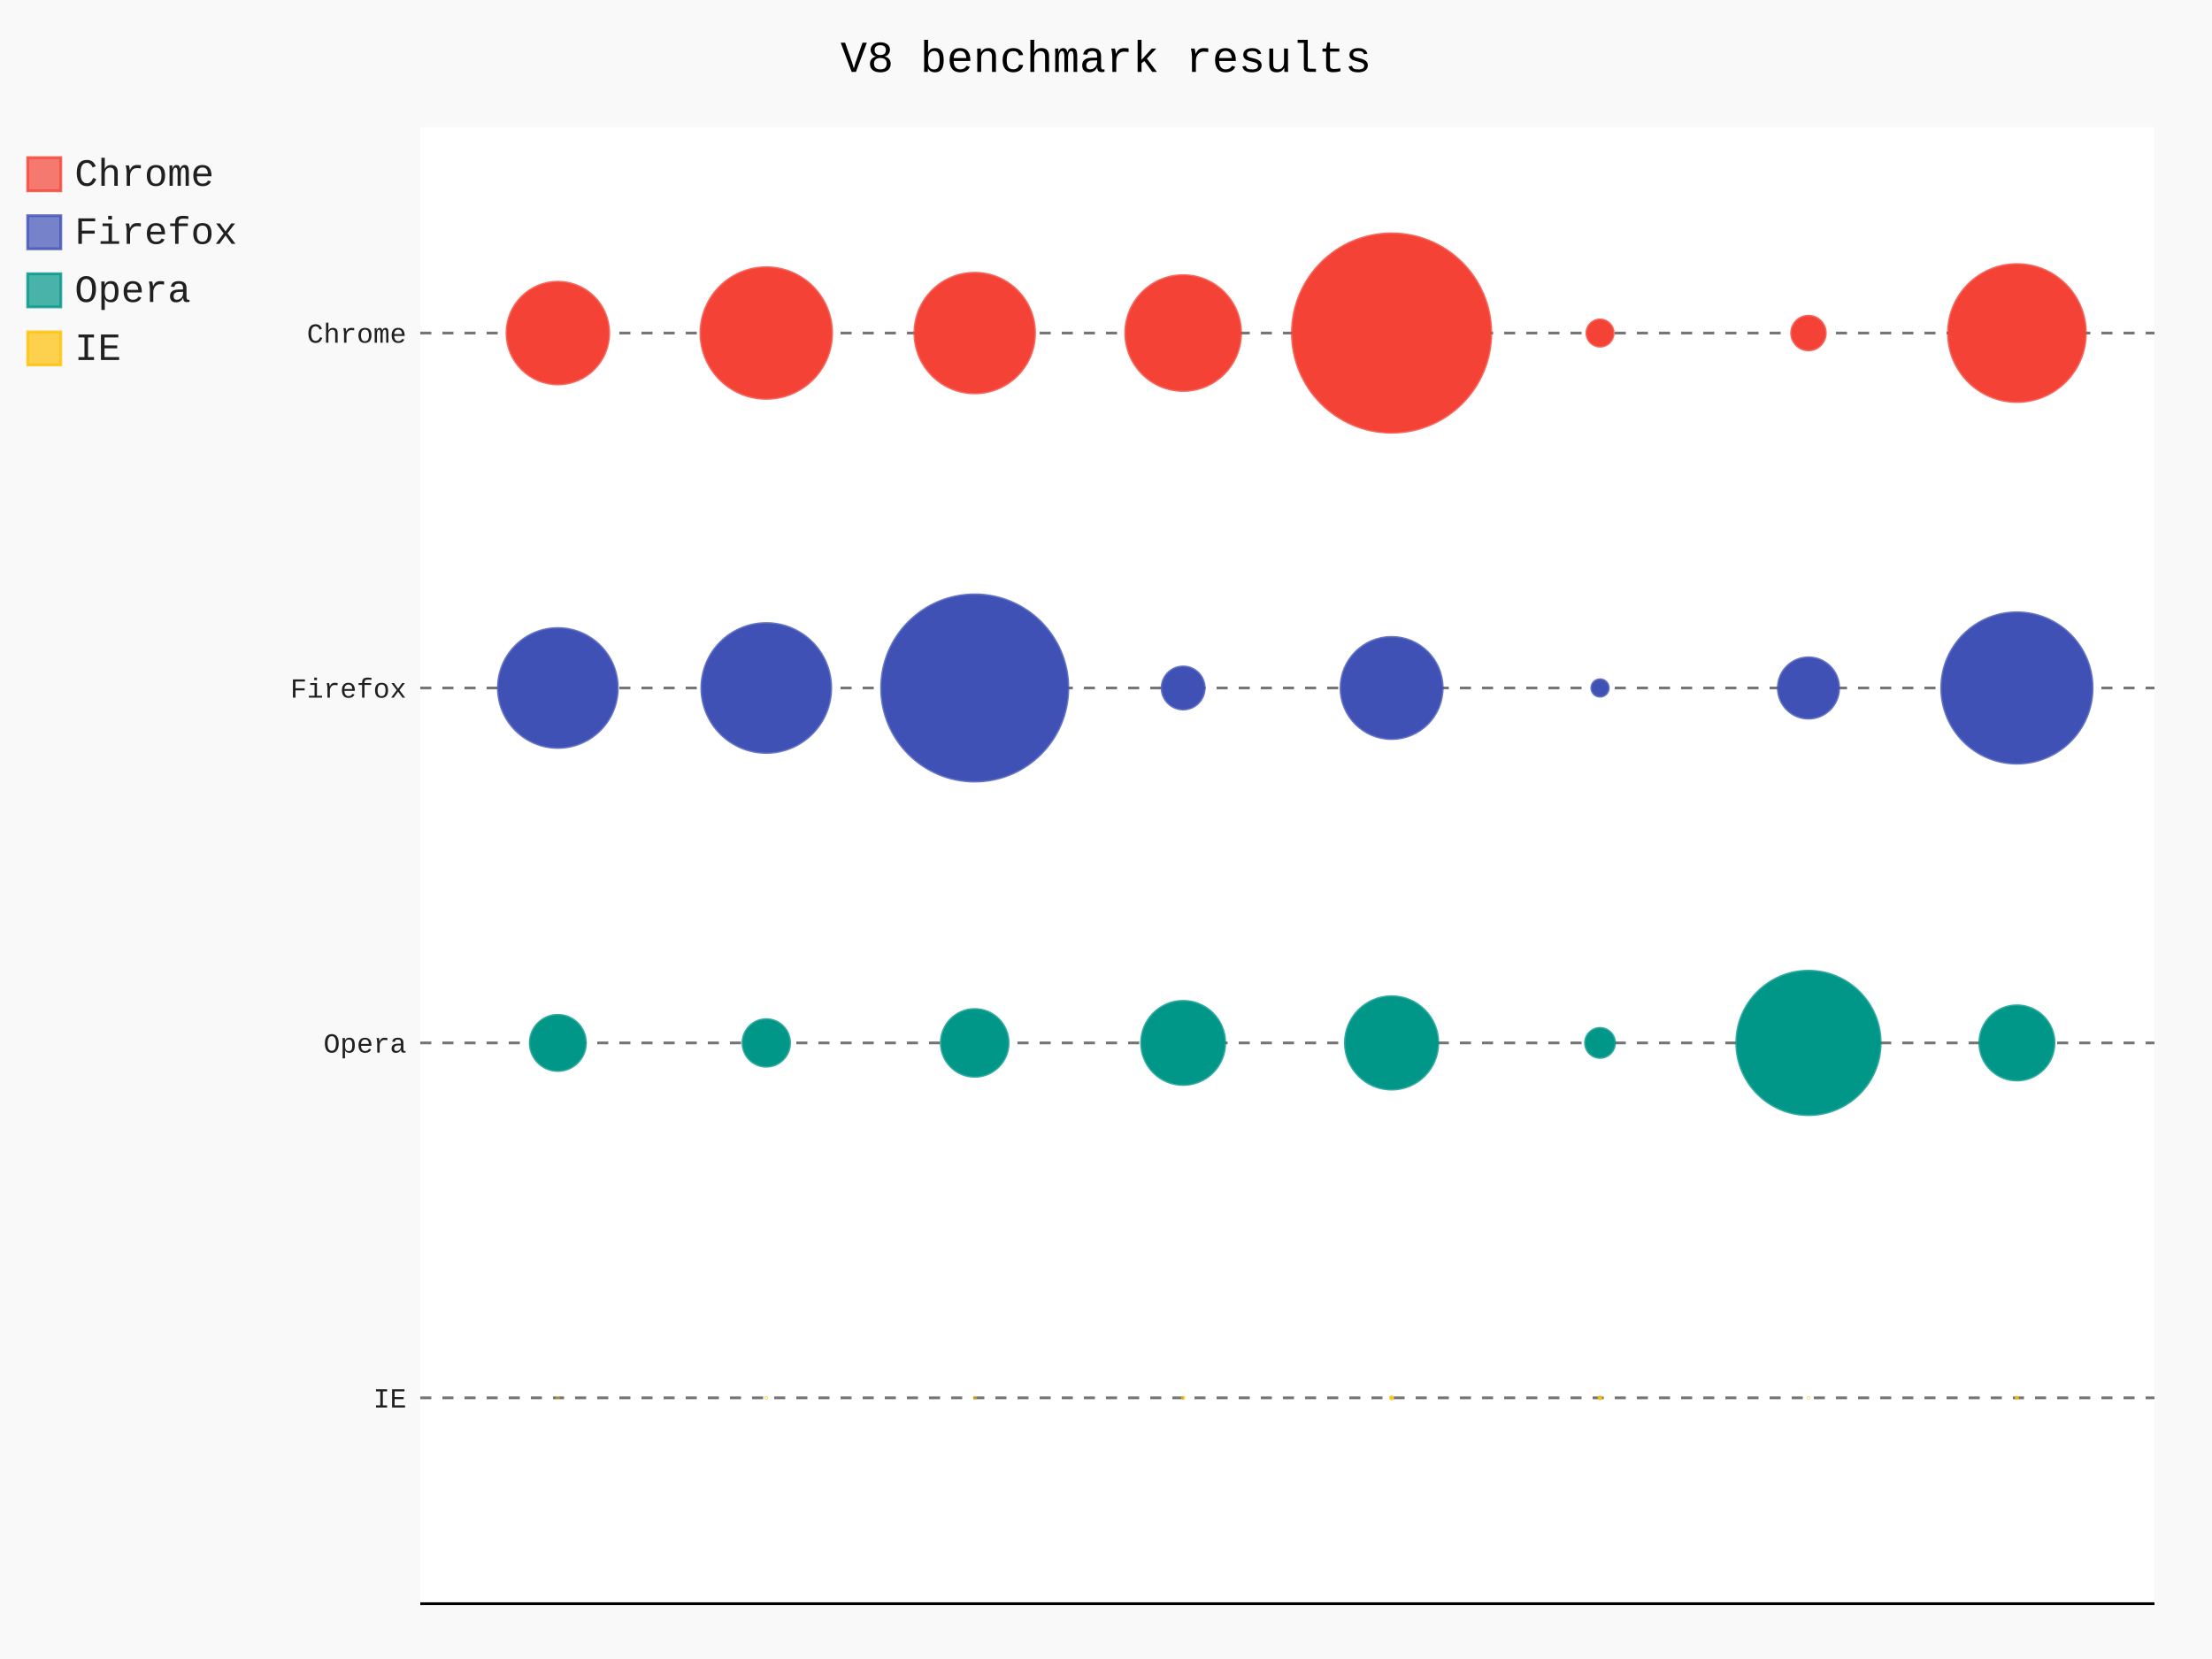
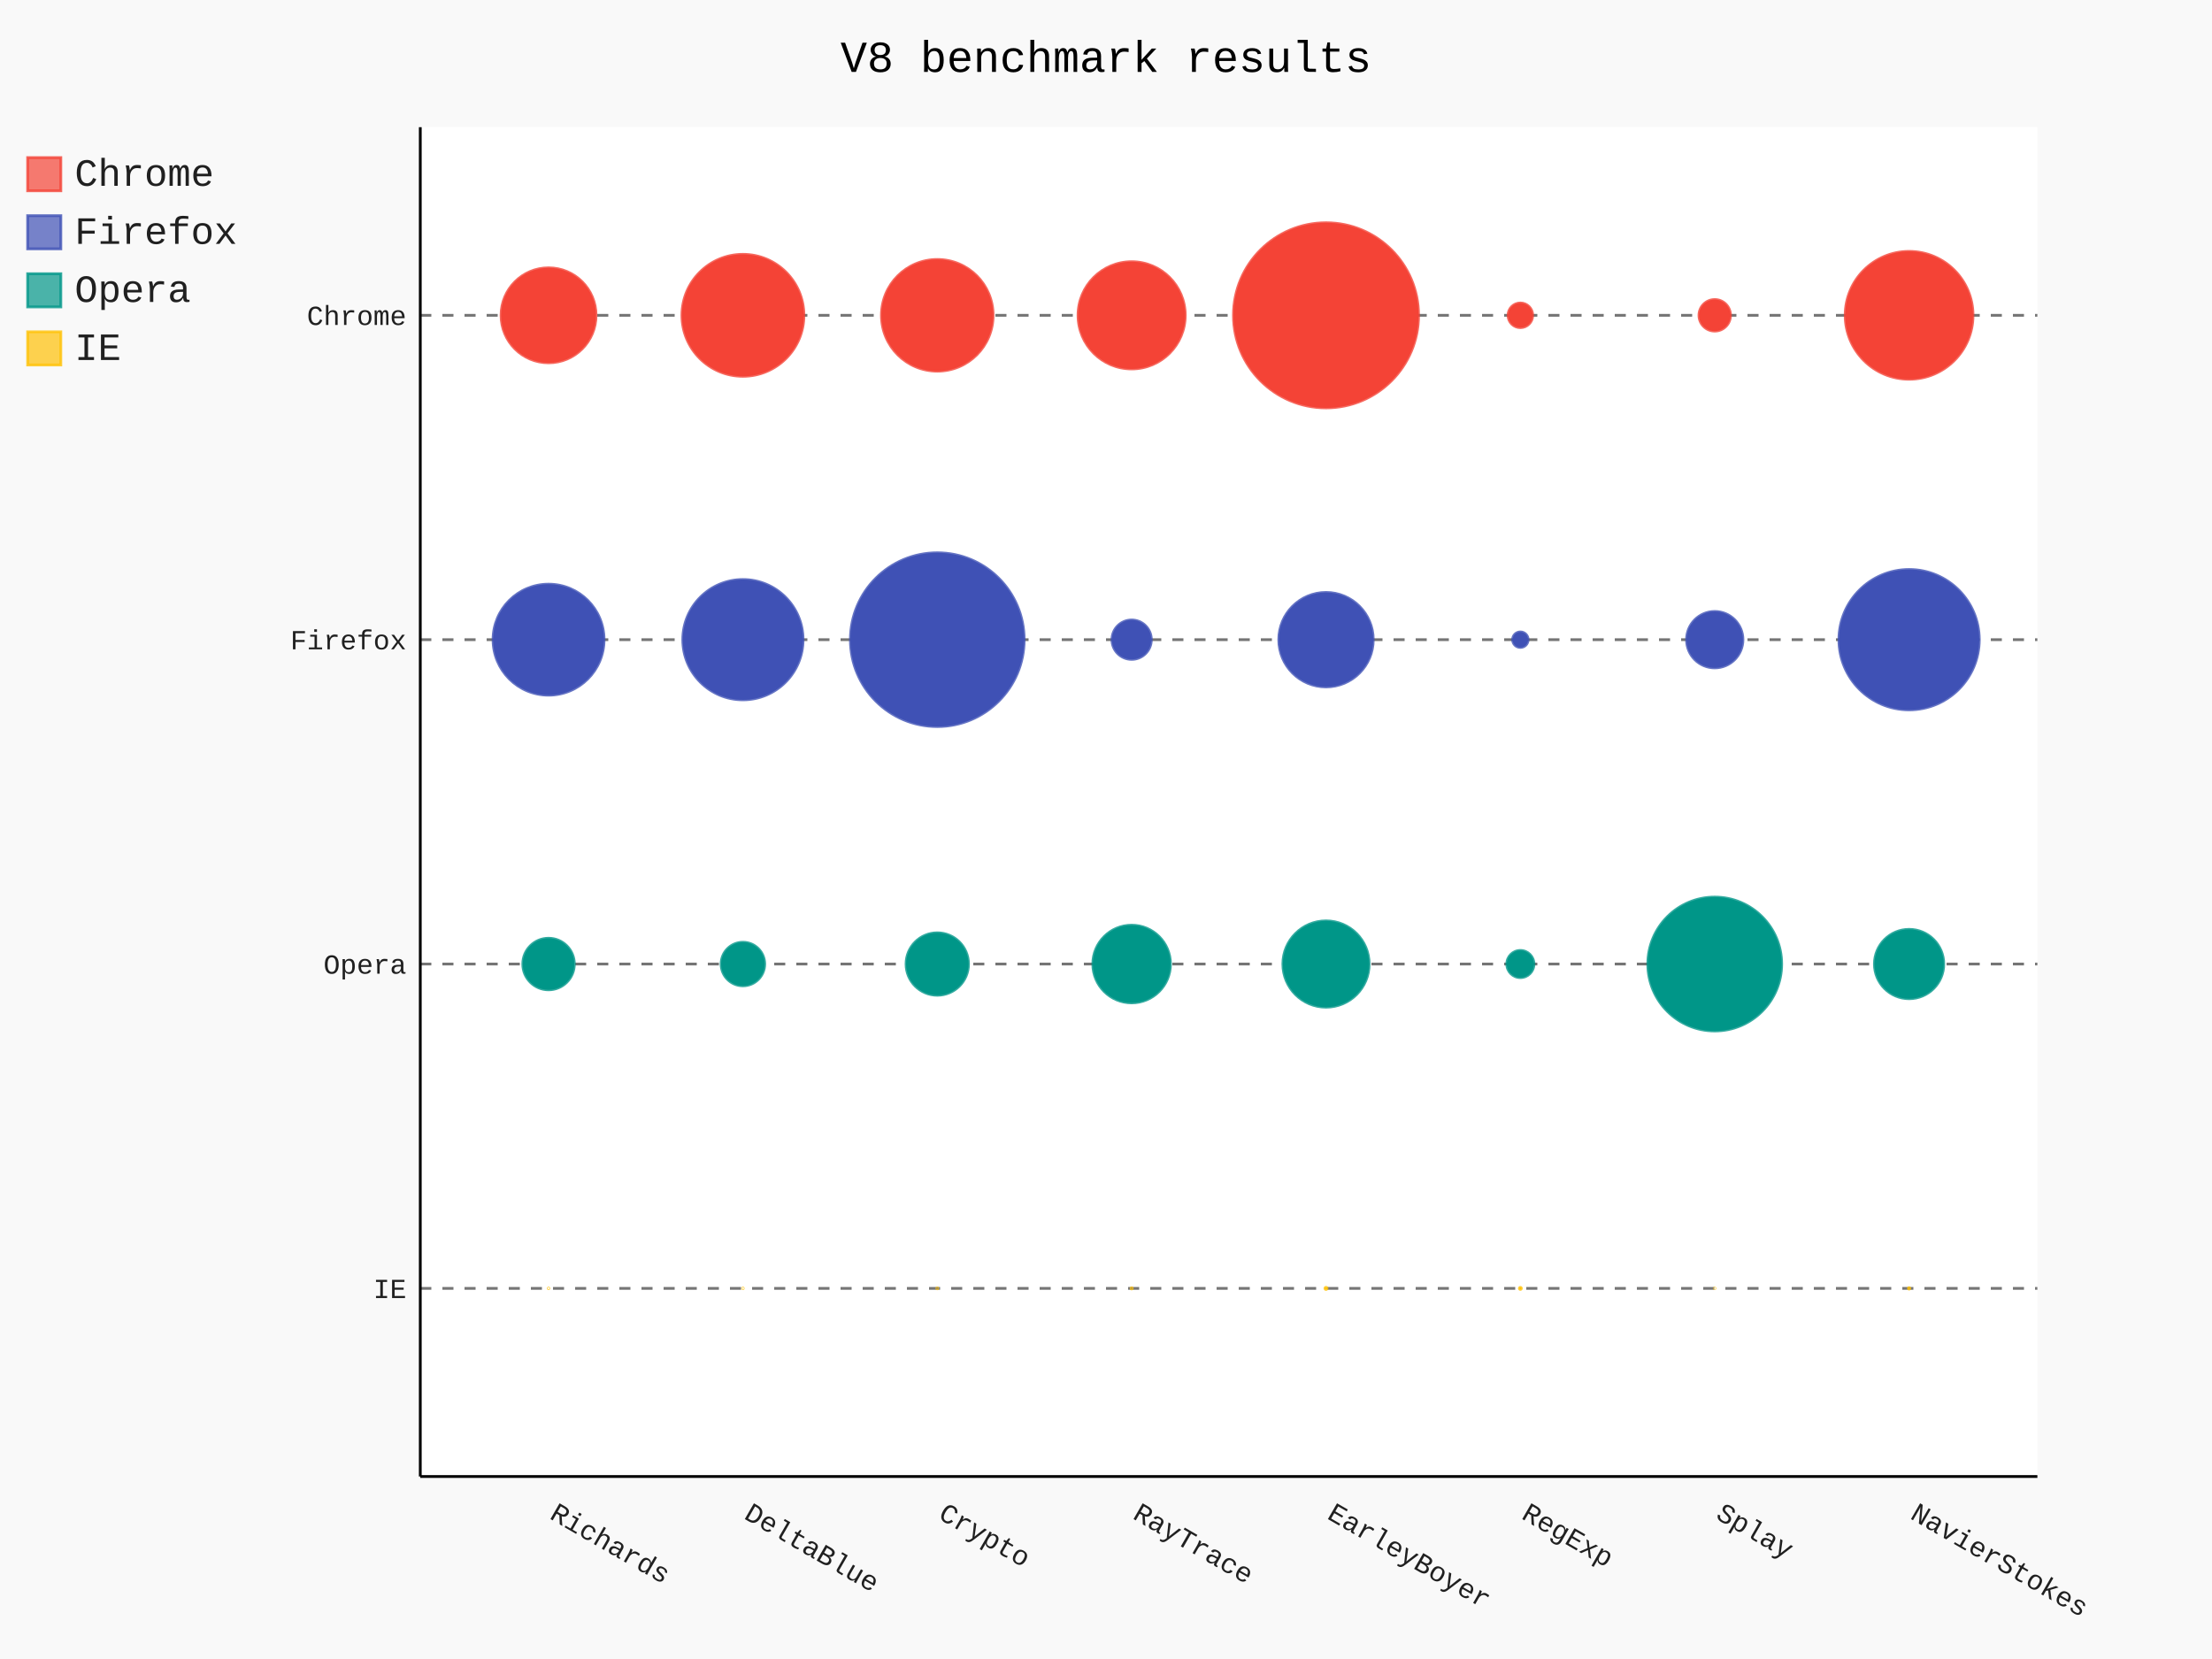
- <svg xmlns="http://www.w3.org/2000/svg" id="chart-7e1ed39d-58c6-4069-8e00-32a91e541980" class="pygal-chart" viewBox="0 0 800 600">
+ <svg xmlns="http://www.w3.org/2000/svg" id="chart-c900d505-1175-4f4c-a620-d47dbaaadd63" class="pygal-chart" viewBox="0 0 800 600">
  <defs>
-     <style type="text/css">#chart-7e1ed39d-58c6-4069-8e00-32a91e541980{-webkit-user-select:none;-webkit-font-smoothing:antialiased;font-family:Consolas,"Liberation Mono",Menlo,Courier,monospace}#chart-7e1ed39d-58c6-4069-8e00-32a91e541980 .title{font-family:Consolas,"Liberation Mono",Menlo,Courier,monospace;font-size:16px}#chart-7e1ed39d-58c6-4069-8e00-32a91e541980 .legends .legend text{font-family:Consolas,"Liberation Mono",Menlo,Courier,monospace;font-size:14px}#chart-7e1ed39d-58c6-4069-8e00-32a91e541980 .axis text{font-family:Consolas,"Liberation Mono",Menlo,Courier,monospace;font-size:10px}#chart-7e1ed39d-58c6-4069-8e00-32a91e541980 .axis text.major{font-family:Consolas,"Liberation Mono",Menlo,Courier,monospace;font-size:10px}#chart-7e1ed39d-58c6-4069-8e00-32a91e541980 .text-overlay text.value{font-family:Consolas,"Liberation Mono",Menlo,Courier,monospace;font-size:16px}#chart-7e1ed39d-58c6-4069-8e00-32a91e541980 .text-overlay text.label{font-family:Consolas,"Liberation Mono",Menlo,Courier,monospace;font-size:10px}#chart-7e1ed39d-58c6-4069-8e00-32a91e541980 .tooltip{font-family:Consolas,"Liberation Mono",Menlo,Courier,monospace;font-size:14px}#chart-7e1ed39d-58c6-4069-8e00-32a91e541980 text.no_data{font-family:Consolas,"Liberation Mono",Menlo,Courier,monospace;font-size:64px}
- #chart-7e1ed39d-58c6-4069-8e00-32a91e541980{background-color:rgba(249,249,249,1)}#chart-7e1ed39d-58c6-4069-8e00-32a91e541980 path,#chart-7e1ed39d-58c6-4069-8e00-32a91e541980 line,#chart-7e1ed39d-58c6-4069-8e00-32a91e541980 rect,#chart-7e1ed39d-58c6-4069-8e00-32a91e541980 circle{-webkit-transition:150ms;-moz-transition:150ms;transition:150ms}#chart-7e1ed39d-58c6-4069-8e00-32a91e541980 .graph &gt; .background{fill:rgba(249,249,249,1)}#chart-7e1ed39d-58c6-4069-8e00-32a91e541980 .plot &gt; .background{fill:rgba(255,255,255,1)}#chart-7e1ed39d-58c6-4069-8e00-32a91e541980 .graph{fill:rgba(0,0,0,.87)}#chart-7e1ed39d-58c6-4069-8e00-32a91e541980 text.no_data{fill:rgba(0,0,0,1)}#chart-7e1ed39d-58c6-4069-8e00-32a91e541980 .title{fill:rgba(0,0,0,1)}#chart-7e1ed39d-58c6-4069-8e00-32a91e541980 .legends .legend text{fill:rgba(0,0,0,.87)}#chart-7e1ed39d-58c6-4069-8e00-32a91e541980 .legends .legend:hover text{fill:rgba(0,0,0,1)}#chart-7e1ed39d-58c6-4069-8e00-32a91e541980 .axis .line{stroke:rgba(0,0,0,1)}#chart-7e1ed39d-58c6-4069-8e00-32a91e541980 .axis .guide.line{stroke:rgba(0,0,0,.54)}#chart-7e1ed39d-58c6-4069-8e00-32a91e541980 .axis .major.line{stroke:rgba(0,0,0,.87)}#chart-7e1ed39d-58c6-4069-8e00-32a91e541980 .axis text.major{fill:rgba(0,0,0,1)}#chart-7e1ed39d-58c6-4069-8e00-32a91e541980 .axis.y .guides:hover .guide.line,#chart-7e1ed39d-58c6-4069-8e00-32a91e541980 .line-graph .axis.x .guides:hover .guide.line,#chart-7e1ed39d-58c6-4069-8e00-32a91e541980 .stackedline-graph .axis.x .guides:hover .guide.line,#chart-7e1ed39d-58c6-4069-8e00-32a91e541980 .xy-graph .axis.x .guides:hover .guide.line{stroke:rgba(0,0,0,1)}#chart-7e1ed39d-58c6-4069-8e00-32a91e541980 .axis .guides:hover text{fill:rgba(0,0,0,1)}#chart-7e1ed39d-58c6-4069-8e00-32a91e541980 .reactive{fill-opacity:.7;stroke-opacity:.8}#chart-7e1ed39d-58c6-4069-8e00-32a91e541980 .ci{stroke:rgba(0,0,0,.87)}#chart-7e1ed39d-58c6-4069-8e00-32a91e541980 .reactive.active,#chart-7e1ed39d-58c6-4069-8e00-32a91e541980 .active .reactive{fill-opacity:.8;stroke-opacity:.9;stroke-width:4}#chart-7e1ed39d-58c6-4069-8e00-32a91e541980 .ci .reactive.active{stroke-width:1.5}#chart-7e1ed39d-58c6-4069-8e00-32a91e541980 .series text{fill:rgba(0,0,0,1)}#chart-7e1ed39d-58c6-4069-8e00-32a91e541980 .tooltip rect{fill:rgba(255,255,255,1);stroke:rgba(0,0,0,1);-webkit-transition:opacity 150ms;-moz-transition:opacity 150ms;transition:opacity 150ms}#chart-7e1ed39d-58c6-4069-8e00-32a91e541980 .tooltip .label{fill:rgba(0,0,0,.87)}#chart-7e1ed39d-58c6-4069-8e00-32a91e541980 .tooltip .label{fill:rgba(0,0,0,.87)}#chart-7e1ed39d-58c6-4069-8e00-32a91e541980 .tooltip .legend{font-size:.8em;fill:rgba(0,0,0,.54)}#chart-7e1ed39d-58c6-4069-8e00-32a91e541980 .tooltip .x_label{font-size:.6em;fill:rgba(0,0,0,1)}#chart-7e1ed39d-58c6-4069-8e00-32a91e541980 .tooltip .xlink{font-size:.5em;text-decoration:underline}#chart-7e1ed39d-58c6-4069-8e00-32a91e541980 .tooltip .value{font-size:1.5em}#chart-7e1ed39d-58c6-4069-8e00-32a91e541980 .bound{font-size:.5em}#chart-7e1ed39d-58c6-4069-8e00-32a91e541980 .max-value{font-size:.75em;fill:rgba(0,0,0,.54)}#chart-7e1ed39d-58c6-4069-8e00-32a91e541980 .map-element{fill:rgba(255,255,255,1);stroke:rgba(0,0,0,.54) !important}#chart-7e1ed39d-58c6-4069-8e00-32a91e541980 .map-element .reactive{fill-opacity:inherit;stroke-opacity:inherit}#chart-7e1ed39d-58c6-4069-8e00-32a91e541980 .color-0,#chart-7e1ed39d-58c6-4069-8e00-32a91e541980 .color-0 a:visited{stroke:#F44336;fill:#F44336}#chart-7e1ed39d-58c6-4069-8e00-32a91e541980 .color-1,#chart-7e1ed39d-58c6-4069-8e00-32a91e541980 .color-1 a:visited{stroke:#3F51B5;fill:#3F51B5}#chart-7e1ed39d-58c6-4069-8e00-32a91e541980 .color-2,#chart-7e1ed39d-58c6-4069-8e00-32a91e541980 .color-2 a:visited{stroke:#009688;fill:#009688}#chart-7e1ed39d-58c6-4069-8e00-32a91e541980 .color-3,#chart-7e1ed39d-58c6-4069-8e00-32a91e541980 .color-3 a:visited{stroke:#FFC107;fill:#FFC107}#chart-7e1ed39d-58c6-4069-8e00-32a91e541980 .text-overlay .color-0 text{fill:black}#chart-7e1ed39d-58c6-4069-8e00-32a91e541980 .text-overlay .color-1 text{fill:black}#chart-7e1ed39d-58c6-4069-8e00-32a91e541980 .text-overlay .color-2 text{fill:black}#chart-7e1ed39d-58c6-4069-8e00-32a91e541980 .text-overlay .color-3 text{fill:black}
- #chart-7e1ed39d-58c6-4069-8e00-32a91e541980 text.no_data{text-anchor:middle}#chart-7e1ed39d-58c6-4069-8e00-32a91e541980 .guide.line{fill:none}#chart-7e1ed39d-58c6-4069-8e00-32a91e541980 .centered{text-anchor:middle}#chart-7e1ed39d-58c6-4069-8e00-32a91e541980 .title{text-anchor:middle}#chart-7e1ed39d-58c6-4069-8e00-32a91e541980 .legends .legend text{fill-opacity:1}#chart-7e1ed39d-58c6-4069-8e00-32a91e541980 .axis.x text{text-anchor:middle}#chart-7e1ed39d-58c6-4069-8e00-32a91e541980 .axis.x:not(.web) text[transform]{text-anchor:start}#chart-7e1ed39d-58c6-4069-8e00-32a91e541980 .axis.x:not(.web) text[transform].backwards{text-anchor:end}#chart-7e1ed39d-58c6-4069-8e00-32a91e541980 .axis.y text{text-anchor:end}#chart-7e1ed39d-58c6-4069-8e00-32a91e541980 .axis.y text[transform].backwards{text-anchor:start}#chart-7e1ed39d-58c6-4069-8e00-32a91e541980 .axis.y2 text{text-anchor:start}#chart-7e1ed39d-58c6-4069-8e00-32a91e541980 .axis.y2 text[transform].backwards{text-anchor:end}#chart-7e1ed39d-58c6-4069-8e00-32a91e541980 .axis .guide.line{stroke-dasharray:4,4}#chart-7e1ed39d-58c6-4069-8e00-32a91e541980 .axis .major.guide.line{stroke-dasharray:6,6}#chart-7e1ed39d-58c6-4069-8e00-32a91e541980 .horizontal .axis.y .guide.line,#chart-7e1ed39d-58c6-4069-8e00-32a91e541980 .horizontal .axis.y2 .guide.line,#chart-7e1ed39d-58c6-4069-8e00-32a91e541980 .vertical .axis.x .guide.line{opacity:0}#chart-7e1ed39d-58c6-4069-8e00-32a91e541980 .horizontal .axis.always_show .guide.line,#chart-7e1ed39d-58c6-4069-8e00-32a91e541980 .vertical .axis.always_show .guide.line{opacity:1 !important}#chart-7e1ed39d-58c6-4069-8e00-32a91e541980 .axis.y .guides:hover .guide.line,#chart-7e1ed39d-58c6-4069-8e00-32a91e541980 .axis.y2 .guides:hover .guide.line,#chart-7e1ed39d-58c6-4069-8e00-32a91e541980 .axis.x .guides:hover .guide.line{opacity:1}#chart-7e1ed39d-58c6-4069-8e00-32a91e541980 .axis .guides:hover text{opacity:1}#chart-7e1ed39d-58c6-4069-8e00-32a91e541980 .nofill{fill:none}#chart-7e1ed39d-58c6-4069-8e00-32a91e541980 .subtle-fill{fill-opacity:.2}#chart-7e1ed39d-58c6-4069-8e00-32a91e541980 .dot{stroke-width:1px;fill-opacity:1}#chart-7e1ed39d-58c6-4069-8e00-32a91e541980 .dot.active{stroke-width:5px}#chart-7e1ed39d-58c6-4069-8e00-32a91e541980 .dot.negative{fill:transparent}#chart-7e1ed39d-58c6-4069-8e00-32a91e541980 text,#chart-7e1ed39d-58c6-4069-8e00-32a91e541980 tspan{stroke:none !important}#chart-7e1ed39d-58c6-4069-8e00-32a91e541980 .series text.active{opacity:1}#chart-7e1ed39d-58c6-4069-8e00-32a91e541980 .tooltip rect{fill-opacity:.95;stroke-width:.5}#chart-7e1ed39d-58c6-4069-8e00-32a91e541980 .tooltip text{fill-opacity:1}#chart-7e1ed39d-58c6-4069-8e00-32a91e541980 .showable{visibility:hidden}#chart-7e1ed39d-58c6-4069-8e00-32a91e541980 .showable.shown{visibility:visible}#chart-7e1ed39d-58c6-4069-8e00-32a91e541980 .gauge-background{fill:rgba(229,229,229,1);stroke:none}#chart-7e1ed39d-58c6-4069-8e00-32a91e541980 .bg-lines{stroke:rgba(249,249,249,1);stroke-width:2px}</style>
+     <style type="text/css">#chart-c900d505-1175-4f4c-a620-d47dbaaadd63{-webkit-user-select:none;-webkit-font-smoothing:antialiased;font-family:Consolas,"Liberation Mono",Menlo,Courier,monospace}#chart-c900d505-1175-4f4c-a620-d47dbaaadd63 .title{font-family:Consolas,"Liberation Mono",Menlo,Courier,monospace;font-size:16px}#chart-c900d505-1175-4f4c-a620-d47dbaaadd63 .legends .legend text{font-family:Consolas,"Liberation Mono",Menlo,Courier,monospace;font-size:14px}#chart-c900d505-1175-4f4c-a620-d47dbaaadd63 .axis text{font-family:Consolas,"Liberation Mono",Menlo,Courier,monospace;font-size:10px}#chart-c900d505-1175-4f4c-a620-d47dbaaadd63 .axis text.major{font-family:Consolas,"Liberation Mono",Menlo,Courier,monospace;font-size:10px}#chart-c900d505-1175-4f4c-a620-d47dbaaadd63 .text-overlay text.value{font-family:Consolas,"Liberation Mono",Menlo,Courier,monospace;font-size:16px}#chart-c900d505-1175-4f4c-a620-d47dbaaadd63 .text-overlay text.label{font-family:Consolas,"Liberation Mono",Menlo,Courier,monospace;font-size:10px}#chart-c900d505-1175-4f4c-a620-d47dbaaadd63 .tooltip{font-family:Consolas,"Liberation Mono",Menlo,Courier,monospace;font-size:14px}#chart-c900d505-1175-4f4c-a620-d47dbaaadd63 text.no_data{font-family:Consolas,"Liberation Mono",Menlo,Courier,monospace;font-size:64px}
+ #chart-c900d505-1175-4f4c-a620-d47dbaaadd63{background-color:rgba(249,249,249,1)}#chart-c900d505-1175-4f4c-a620-d47dbaaadd63 path,#chart-c900d505-1175-4f4c-a620-d47dbaaadd63 line,#chart-c900d505-1175-4f4c-a620-d47dbaaadd63 rect,#chart-c900d505-1175-4f4c-a620-d47dbaaadd63 circle{-webkit-transition:150ms;-moz-transition:150ms;transition:150ms}#chart-c900d505-1175-4f4c-a620-d47dbaaadd63 .graph &gt; .background{fill:rgba(249,249,249,1)}#chart-c900d505-1175-4f4c-a620-d47dbaaadd63 .plot &gt; .background{fill:rgba(255,255,255,1)}#chart-c900d505-1175-4f4c-a620-d47dbaaadd63 .graph{fill:rgba(0,0,0,.87)}#chart-c900d505-1175-4f4c-a620-d47dbaaadd63 text.no_data{fill:rgba(0,0,0,1)}#chart-c900d505-1175-4f4c-a620-d47dbaaadd63 .title{fill:rgba(0,0,0,1)}#chart-c900d505-1175-4f4c-a620-d47dbaaadd63 .legends .legend text{fill:rgba(0,0,0,.87)}#chart-c900d505-1175-4f4c-a620-d47dbaaadd63 .legends .legend:hover text{fill:rgba(0,0,0,1)}#chart-c900d505-1175-4f4c-a620-d47dbaaadd63 .axis .line{stroke:rgba(0,0,0,1)}#chart-c900d505-1175-4f4c-a620-d47dbaaadd63 .axis .guide.line{stroke:rgba(0,0,0,.54)}#chart-c900d505-1175-4f4c-a620-d47dbaaadd63 .axis .major.line{stroke:rgba(0,0,0,.87)}#chart-c900d505-1175-4f4c-a620-d47dbaaadd63 .axis text.major{fill:rgba(0,0,0,1)}#chart-c900d505-1175-4f4c-a620-d47dbaaadd63 .axis.y .guides:hover .guide.line,#chart-c900d505-1175-4f4c-a620-d47dbaaadd63 .line-graph .axis.x .guides:hover .guide.line,#chart-c900d505-1175-4f4c-a620-d47dbaaadd63 .stackedline-graph .axis.x .guides:hover .guide.line,#chart-c900d505-1175-4f4c-a620-d47dbaaadd63 .xy-graph .axis.x .guides:hover .guide.line{stroke:rgba(0,0,0,1)}#chart-c900d505-1175-4f4c-a620-d47dbaaadd63 .axis .guides:hover text{fill:rgba(0,0,0,1)}#chart-c900d505-1175-4f4c-a620-d47dbaaadd63 .reactive{fill-opacity:.7;stroke-opacity:.8}#chart-c900d505-1175-4f4c-a620-d47dbaaadd63 .ci{stroke:rgba(0,0,0,.87)}#chart-c900d505-1175-4f4c-a620-d47dbaaadd63 .reactive.active,#chart-c900d505-1175-4f4c-a620-d47dbaaadd63 .active .reactive{fill-opacity:.8;stroke-opacity:.9;stroke-width:4}#chart-c900d505-1175-4f4c-a620-d47dbaaadd63 .ci .reactive.active{stroke-width:1.5}#chart-c900d505-1175-4f4c-a620-d47dbaaadd63 .series text{fill:rgba(0,0,0,1)}#chart-c900d505-1175-4f4c-a620-d47dbaaadd63 .tooltip rect{fill:rgba(255,255,255,1);stroke:rgba(0,0,0,1);-webkit-transition:opacity 150ms;-moz-transition:opacity 150ms;transition:opacity 150ms}#chart-c900d505-1175-4f4c-a620-d47dbaaadd63 .tooltip .label{fill:rgba(0,0,0,.87)}#chart-c900d505-1175-4f4c-a620-d47dbaaadd63 .tooltip .label{fill:rgba(0,0,0,.87)}#chart-c900d505-1175-4f4c-a620-d47dbaaadd63 .tooltip .legend{font-size:.8em;fill:rgba(0,0,0,.54)}#chart-c900d505-1175-4f4c-a620-d47dbaaadd63 .tooltip .x_label{font-size:.6em;fill:rgba(0,0,0,1)}#chart-c900d505-1175-4f4c-a620-d47dbaaadd63 .tooltip .xlink{font-size:.5em;text-decoration:underline}#chart-c900d505-1175-4f4c-a620-d47dbaaadd63 .tooltip .value{font-size:1.5em}#chart-c900d505-1175-4f4c-a620-d47dbaaadd63 .bound{font-size:.5em}#chart-c900d505-1175-4f4c-a620-d47dbaaadd63 .max-value{font-size:.75em;fill:rgba(0,0,0,.54)}#chart-c900d505-1175-4f4c-a620-d47dbaaadd63 .map-element{fill:rgba(255,255,255,1);stroke:rgba(0,0,0,.54) !important}#chart-c900d505-1175-4f4c-a620-d47dbaaadd63 .map-element .reactive{fill-opacity:inherit;stroke-opacity:inherit}#chart-c900d505-1175-4f4c-a620-d47dbaaadd63 .color-0,#chart-c900d505-1175-4f4c-a620-d47dbaaadd63 .color-0 a:visited{stroke:#F44336;fill:#F44336}#chart-c900d505-1175-4f4c-a620-d47dbaaadd63 .color-1,#chart-c900d505-1175-4f4c-a620-d47dbaaadd63 .color-1 a:visited{stroke:#3F51B5;fill:#3F51B5}#chart-c900d505-1175-4f4c-a620-d47dbaaadd63 .color-2,#chart-c900d505-1175-4f4c-a620-d47dbaaadd63 .color-2 a:visited{stroke:#009688;fill:#009688}#chart-c900d505-1175-4f4c-a620-d47dbaaadd63 .color-3,#chart-c900d505-1175-4f4c-a620-d47dbaaadd63 .color-3 a:visited{stroke:#FFC107;fill:#FFC107}#chart-c900d505-1175-4f4c-a620-d47dbaaadd63 .text-overlay .color-0 text{fill:black}#chart-c900d505-1175-4f4c-a620-d47dbaaadd63 .text-overlay .color-1 text{fill:black}#chart-c900d505-1175-4f4c-a620-d47dbaaadd63 .text-overlay .color-2 text{fill:black}#chart-c900d505-1175-4f4c-a620-d47dbaaadd63 .text-overlay .color-3 text{fill:black}
+ #chart-c900d505-1175-4f4c-a620-d47dbaaadd63 text.no_data{text-anchor:middle}#chart-c900d505-1175-4f4c-a620-d47dbaaadd63 .guide.line{fill:none}#chart-c900d505-1175-4f4c-a620-d47dbaaadd63 .centered{text-anchor:middle}#chart-c900d505-1175-4f4c-a620-d47dbaaadd63 .title{text-anchor:middle}#chart-c900d505-1175-4f4c-a620-d47dbaaadd63 .legends .legend text{fill-opacity:1}#chart-c900d505-1175-4f4c-a620-d47dbaaadd63 .axis.x text{text-anchor:middle}#chart-c900d505-1175-4f4c-a620-d47dbaaadd63 .axis.x:not(.web) text[transform]{text-anchor:start}#chart-c900d505-1175-4f4c-a620-d47dbaaadd63 .axis.x:not(.web) text[transform].backwards{text-anchor:end}#chart-c900d505-1175-4f4c-a620-d47dbaaadd63 .axis.y text{text-anchor:end}#chart-c900d505-1175-4f4c-a620-d47dbaaadd63 .axis.y text[transform].backwards{text-anchor:start}#chart-c900d505-1175-4f4c-a620-d47dbaaadd63 .axis.y2 text{text-anchor:start}#chart-c900d505-1175-4f4c-a620-d47dbaaadd63 .axis.y2 text[transform].backwards{text-anchor:end}#chart-c900d505-1175-4f4c-a620-d47dbaaadd63 .axis .guide.line{stroke-dasharray:4,4}#chart-c900d505-1175-4f4c-a620-d47dbaaadd63 .axis .major.guide.line{stroke-dasharray:6,6}#chart-c900d505-1175-4f4c-a620-d47dbaaadd63 .horizontal .axis.y .guide.line,#chart-c900d505-1175-4f4c-a620-d47dbaaadd63 .horizontal .axis.y2 .guide.line,#chart-c900d505-1175-4f4c-a620-d47dbaaadd63 .vertical .axis.x .guide.line{opacity:0}#chart-c900d505-1175-4f4c-a620-d47dbaaadd63 .horizontal .axis.always_show .guide.line,#chart-c900d505-1175-4f4c-a620-d47dbaaadd63 .vertical .axis.always_show .guide.line{opacity:1 !important}#chart-c900d505-1175-4f4c-a620-d47dbaaadd63 .axis.y .guides:hover .guide.line,#chart-c900d505-1175-4f4c-a620-d47dbaaadd63 .axis.y2 .guides:hover .guide.line,#chart-c900d505-1175-4f4c-a620-d47dbaaadd63 .axis.x .guides:hover .guide.line{opacity:1}#chart-c900d505-1175-4f4c-a620-d47dbaaadd63 .axis .guides:hover text{opacity:1}#chart-c900d505-1175-4f4c-a620-d47dbaaadd63 .nofill{fill:none}#chart-c900d505-1175-4f4c-a620-d47dbaaadd63 .subtle-fill{fill-opacity:.2}#chart-c900d505-1175-4f4c-a620-d47dbaaadd63 .dot{stroke-width:1px;fill-opacity:1}#chart-c900d505-1175-4f4c-a620-d47dbaaadd63 .dot.active{stroke-width:5px}#chart-c900d505-1175-4f4c-a620-d47dbaaadd63 .dot.negative{fill:transparent}#chart-c900d505-1175-4f4c-a620-d47dbaaadd63 text,#chart-c900d505-1175-4f4c-a620-d47dbaaadd63 tspan{stroke:none !important}#chart-c900d505-1175-4f4c-a620-d47dbaaadd63 .series text.active{opacity:1}#chart-c900d505-1175-4f4c-a620-d47dbaaadd63 .tooltip rect{fill-opacity:.95;stroke-width:.5}#chart-c900d505-1175-4f4c-a620-d47dbaaadd63 .tooltip text{fill-opacity:1}#chart-c900d505-1175-4f4c-a620-d47dbaaadd63 .showable{visibility:hidden}#chart-c900d505-1175-4f4c-a620-d47dbaaadd63 .showable.shown{visibility:visible}#chart-c900d505-1175-4f4c-a620-d47dbaaadd63 .gauge-background{fill:rgba(229,229,229,1);stroke:none}#chart-c900d505-1175-4f4c-a620-d47dbaaadd63 .bg-lines{stroke:rgba(249,249,249,1);stroke-width:2px}</style>
  </defs>
  <g class="graph dot-graph vertical">
    <rect class="background" height="600" width="800" x="0" y="0" />
    <g class="plot" transform="translate(152, 46)">
-       <rect class="background" height="534" width="627.2" x="0" y="0" />
+       <rect class="background" height="488.0" width="584.846" x="0" y="0" />
      <g class="axis y">
-         <path class="line" d="M0 534 h627.2" />
-         <g class="guides">
-           <path class="guide line" d="M0 74.452 h627.2" />
-           <text class="" x="-5" y="77.952">Chrome</text>
-         </g>
-         <g class="guides">
-           <path class="guide line" d="M0 202.817 h627.2" />
-           <text class="" x="-5" y="206.317">Firefox</text>
-         </g>
-         <g class="guides">
-           <path class="guide line" d="M0 331.183 h627.2" />
-           <text class="" x="-5" y="334.683">Opera</text>
-         </g>
-         <g class="guides">
-           <path class="guide line" d="M0 459.548 h627.2" />
-           <text class="" x="-5" y="463.048">IE</text>
+         <path class="line" d="M0 488 h584.846" />
+         <g class="guides">
+           <path class="guide line" d="M0 68.038 h584.846" />
+           <text class="" x="-5" y="71.538">Chrome</text>
+         </g>
+         <g class="guides">
+           <path class="guide line" d="M0 185.346 h584.846" />
+           <text class="" x="-5" y="188.846">Firefox</text>
+         </g>
+         <g class="guides">
+           <path class="guide line" d="M0 302.654 h584.846" />
+           <text class="" x="-5" y="306.154">Opera</text>
+         </g>
+         <g class="guides">
+           <path class="guide line" d="M0 419.962 h584.846" />
+           <text class="" x="-5" y="423.462">IE</text>
+         </g>
+       </g>
+       <g class="axis x">
+         <path class="line" d="M0 0 v488" />
+         <g class="guides">
+           <path class="guide line" d="M46.394 0 v488" />
+           <text class="" x="46.394" y="503.0" transform="rotate(30 46.39405 503)">Richards</text>
+         </g>
+         <g class="guides">
+           <path class="guide line" d="M116.688 0 v488" />
+           <text class="" x="116.688" y="503.0" transform="rotate(30 116.6881 503)">DeltaBlue</text>
+         </g>
+         <g class="guides">
+           <path class="guide line" d="M186.982 0 v488" />
+           <text class="" x="186.982" y="503.0" transform="rotate(30 186.9821 503)">Crypto</text>
+         </g>
+         <g class="guides">
+           <path class="guide line" d="M257.276 0 v488" />
+           <text class="" x="257.276" y="503.0" transform="rotate(30 257.2761 503)">RayTrace</text>
+         </g>
+         <g class="guides">
+           <path class="guide line" d="M327.57 0 v488" />
+           <text class="" x="327.57" y="503.0" transform="rotate(30 327.5701 503)">EarleyBoyer</text>
+         </g>
+         <g class="guides">
+           <path class="guide line" d="M397.864 0 v488" />
+           <text class="" x="397.864" y="503.0" transform="rotate(30 397.8641 503)">RegExp</text>
+         </g>
+         <g class="guides">
+           <path class="guide line" d="M468.158 0 v488" />
+           <text class="" x="468.158" y="503.0" transform="rotate(30 468.1581 503)">Splay</text>
+         </g>
+         <g class="guides">
+           <path class="guide line" d="M538.452 0 v488" />
+           <text class="" x="538.452" y="503.0" transform="rotate(30 538.4521 503)">NavierStokes</text>
        </g>
      </g>
      <g class="series serie-0 color-0">
        <g class="dots">
-           <circle class="dot reactive tooltip-trigger" cx="49.754" cy="74.452" r="18.418" />
-         </g>
-         <g class="dots">
-           <circle class="dot reactive tooltip-trigger" cx="125.138" cy="74.452" r="23.651" />
-         </g>
-         <g class="dots">
-           <circle class="dot reactive tooltip-trigger" cx="200.523" cy="74.452" r="21.658" />
-         </g>
-         <g class="dots">
-           <circle class="dot reactive tooltip-trigger" cx="275.908" cy="74.452" r="20.788" />
-         </g>
-         <g class="dots">
-           <circle class="dot reactive tooltip-trigger" cx="351.292" cy="74.452" r="35.897" />
-         </g>
-         <g class="dots">
-           <circle class="dot reactive tooltip-trigger" cx="426.677" cy="74.452" r="4.781" />
-         </g>
-         <g class="dots">
-           <circle class="dot reactive tooltip-trigger" cx="502.062" cy="74.452" r="6.114" />
-         </g>
-         <g class="dots">
-           <circle class="dot reactive tooltip-trigger" cx="577.446" cy="74.452" r="24.789" />
+           <circle class="dot reactive tooltip-trigger" cx="46.394" cy="68.038" r="17.174" />
+         </g>
+         <g class="dots">
+           <circle class="dot reactive tooltip-trigger" cx="116.688" cy="68.038" r="22.054" />
+         </g>
+         <g class="dots">
+           <circle class="dot reactive tooltip-trigger" cx="186.982" cy="68.038" r="20.196" />
+         </g>
+         <g class="dots">
+           <circle class="dot reactive tooltip-trigger" cx="257.276" cy="68.038" r="19.385" />
+         </g>
+         <g class="dots">
+           <circle class="dot reactive tooltip-trigger" cx="327.57" cy="68.038" r="33.473" />
+         </g>
+         <g class="dots">
+           <circle class="dot reactive tooltip-trigger" cx="397.864" cy="68.038" r="4.458" />
+         </g>
+         <g class="dots">
+           <circle class="dot reactive tooltip-trigger" cx="468.158" cy="68.038" r="5.702" />
+         </g>
+         <g class="dots">
+           <circle class="dot reactive tooltip-trigger" cx="538.452" cy="68.038" r="23.115" />
        </g>
      </g>
      <g class="series serie-1 color-1">
        <g class="dots">
-           <circle class="dot reactive tooltip-trigger" cx="49.754" cy="202.817" r="21.523" />
-         </g>
-         <g class="dots">
-           <circle class="dot reactive tooltip-trigger" cx="125.138" cy="202.817" r="23.326" />
-         </g>
-         <g class="dots">
-           <circle class="dot reactive tooltip-trigger" cx="200.523" cy="202.817" r="33.697" />
-         </g>
-         <g class="dots">
-           <circle class="dot reactive tooltip-trigger" cx="275.908" cy="202.817" r="7.635" />
-         </g>
-         <g class="dots">
-           <circle class="dot reactive tooltip-trigger" cx="351.292" cy="202.817" r="18.32" />
-         </g>
-         <g class="dots">
-           <circle class="dot reactive tooltip-trigger" cx="426.677" cy="202.817" r="3.007" />
-         </g>
-         <g class="dots">
-           <circle class="dot reactive tooltip-trigger" cx="502.062" cy="202.817" r="10.936" />
-         </g>
-         <g class="dots">
-           <circle class="dot reactive tooltip-trigger" cx="577.446" cy="202.817" r="27.217" />
+           <circle class="dot reactive tooltip-trigger" cx="46.394" cy="185.346" r="20.07" />
+         </g>
+         <g class="dots">
+           <circle class="dot reactive tooltip-trigger" cx="116.688" cy="185.346" r="21.751" />
+         </g>
+         <g class="dots">
+           <circle class="dot reactive tooltip-trigger" cx="186.982" cy="185.346" r="31.422" />
+         </g>
+         <g class="dots">
+           <circle class="dot reactive tooltip-trigger" cx="257.276" cy="185.346" r="7.12" />
+         </g>
+         <g class="dots">
+           <circle class="dot reactive tooltip-trigger" cx="327.57" cy="185.346" r="17.083" />
+         </g>
+         <g class="dots">
+           <circle class="dot reactive tooltip-trigger" cx="397.864" cy="185.346" r="2.804" />
+         </g>
+         <g class="dots">
+           <circle class="dot reactive tooltip-trigger" cx="468.158" cy="185.346" r="10.197" />
+         </g>
+         <g class="dots">
+           <circle class="dot reactive tooltip-trigger" cx="538.452" cy="185.346" r="25.379" />
        </g>
      </g>
      <g class="series serie-2 color-2">
        <g class="dots">
-           <circle class="dot reactive tooltip-trigger" cx="49.754" cy="331.183" r="10" />
-         </g>
-         <g class="dots">
-           <circle class="dot reactive tooltip-trigger" cx="125.138" cy="331.183" r="8.447" />
-         </g>
-         <g class="dots">
-           <circle class="dot reactive tooltip-trigger" cx="200.523" cy="331.183" r="12.105" />
-         </g>
-         <g class="dots">
-           <circle class="dot reactive tooltip-trigger" cx="275.908" cy="331.183" r="15.06" />
-         </g>
-         <g class="dots">
-           <circle class="dot reactive tooltip-trigger" cx="351.292" cy="331.183" r="16.733" />
-         </g>
-         <g class="dots">
-           <circle class="dot reactive tooltip-trigger" cx="426.677" cy="331.183" r="5.265" />
-         </g>
-         <g class="dots">
-           <circle class="dot reactive tooltip-trigger" cx="502.062" cy="331.183" r="25.958" />
-         </g>
-         <g class="dots">
-           <circle class="dot reactive tooltip-trigger" cx="577.446" cy="331.183" r="13.447" />
+           <circle class="dot reactive tooltip-trigger" cx="46.394" cy="302.654" r="9.324" />
+         </g>
+         <g class="dots">
+           <circle class="dot reactive tooltip-trigger" cx="116.688" cy="302.654" r="7.877" />
+         </g>
+         <g class="dots">
+           <circle class="dot reactive tooltip-trigger" cx="186.982" cy="302.654" r="11.288" />
+         </g>
+         <g class="dots">
+           <circle class="dot reactive tooltip-trigger" cx="257.276" cy="302.654" r="14.043" />
+         </g>
+         <g class="dots">
+           <circle class="dot reactive tooltip-trigger" cx="327.57" cy="302.654" r="15.603" />
+         </g>
+         <g class="dots">
+           <circle class="dot reactive tooltip-trigger" cx="397.864" cy="302.654" r="4.909" />
+         </g>
+         <g class="dots">
+           <circle class="dot reactive tooltip-trigger" cx="468.158" cy="302.654" r="24.205" />
+         </g>
+         <g class="dots">
+           <circle class="dot reactive tooltip-trigger" cx="538.452" cy="302.654" r="12.539" />
        </g>
      </g>
      <g class="series serie-3 color-3">
        <g class="dots">
-           <circle class="dot reactive tooltip-trigger" cx="49.754" cy="459.548" r="0.124" />
-         </g>
-         <g class="dots">
-           <circle class="dot reactive tooltip-trigger" cx="125.138" cy="459.548" r="0.118" />
-         </g>
-         <g class="dots">
-           <circle class="dot reactive tooltip-trigger" cx="200.523" cy="459.548" r="0.17" />
-         </g>
-         <g class="dots">
-           <circle class="dot reactive tooltip-trigger" cx="275.908" cy="459.548" r="0.228" />
-         </g>
-         <g class="dots">
-           <circle class="dot reactive tooltip-trigger" cx="351.292" cy="459.548" r="0.415" />
-         </g>
-         <g class="dots">
-           <circle class="dot reactive tooltip-trigger" cx="426.677" cy="459.548" r="0.392" />
-         </g>
-         <g class="dots">
-           <circle class="dot reactive tooltip-trigger" cx="502.062" cy="459.548" r="0.098" />
-         </g>
-         <g class="dots">
-           <circle class="dot reactive tooltip-trigger" cx="577.446" cy="459.548" r="0.294" />
+           <circle class="dot reactive tooltip-trigger" cx="46.394" cy="419.962" r="0.115" />
+         </g>
+         <g class="dots">
+           <circle class="dot reactive tooltip-trigger" cx="116.688" cy="419.962" r="0.11" />
+         </g>
+         <g class="dots">
+           <circle class="dot reactive tooltip-trigger" cx="186.982" cy="419.962" r="0.158" />
+         </g>
+         <g class="dots">
+           <circle class="dot reactive tooltip-trigger" cx="257.276" cy="419.962" r="0.212" />
+         </g>
+         <g class="dots">
+           <circle class="dot reactive tooltip-trigger" cx="327.57" cy="419.962" r="0.387" />
+         </g>
+         <g class="dots">
+           <circle class="dot reactive tooltip-trigger" cx="397.864" cy="419.962" r="0.365" />
+         </g>
+         <g class="dots">
+           <circle class="dot reactive tooltip-trigger" cx="468.158" cy="419.962" r="0.091" />
+         </g>
+         <g class="dots">
+           <circle class="dot reactive tooltip-trigger" cx="538.452" cy="419.962" r="0.274" />
        </g>
      </g>
    </g>
    <g class="titles">
      <text class="title plot_title" x="400.0" y="26">V8 benchmark results</text>
    </g>
    <g class="plot overlay" transform="translate(152, 46)">
      <g class="series serie-0 color-0" />
      <g class="series serie-1 color-1" />
      <g class="series serie-2 color-2" />
      <g class="series serie-3 color-3" />
    </g>
    <g class="plot text-overlay" transform="translate(152, 46)">
      <g class="series serie-0 color-0" />
      <g class="series serie-1 color-1" />
      <g class="series serie-2 color-2" />
      <g class="series serie-3 color-3" />
    </g>
    <g class="plot tooltip-overlay" transform="translate(152, 46)">
      <g class="tooltip" style="opacity: 0" transform="translate(0 0)">
        <rect class="tooltip-box" height="0" rx="0" ry="0" width="0" />
        <g class="text" />
      </g>
    </g>
    <g class="legends" transform="translate(10, 56)">
      <g class="legend reactive activate-serie" id="activate-serie-0">
        <rect class="color-0 reactive" height="12" width="12" x="0.0" y="1.0" />
        <text x="17.0" y="11.2">Chrome</text>
      </g>
      <g class="legend reactive activate-serie" id="activate-serie-1">
        <rect class="color-1 reactive" height="12" width="12" x="0.0" y="22.0" />
        <text x="17.0" y="32.2">Firefox</text>
      </g>
      <g class="legend reactive activate-serie" id="activate-serie-2">
        <rect class="color-2 reactive" height="12" width="12" x="0.0" y="43.0" />
        <text x="17.0" y="53.2">Opera</text>
      </g>
      <g class="legend reactive activate-serie" id="activate-serie-3">
        <rect class="color-3 reactive" height="12" width="12" x="0.0" y="64.0" />
        <text x="17.0" y="74.2">IE</text>
      </g>
    </g>
-     <g class="legends" transform="translate(790, 56)" />
+     <g class="legends" transform="translate(747, 56)" />
  </g>
</svg>
